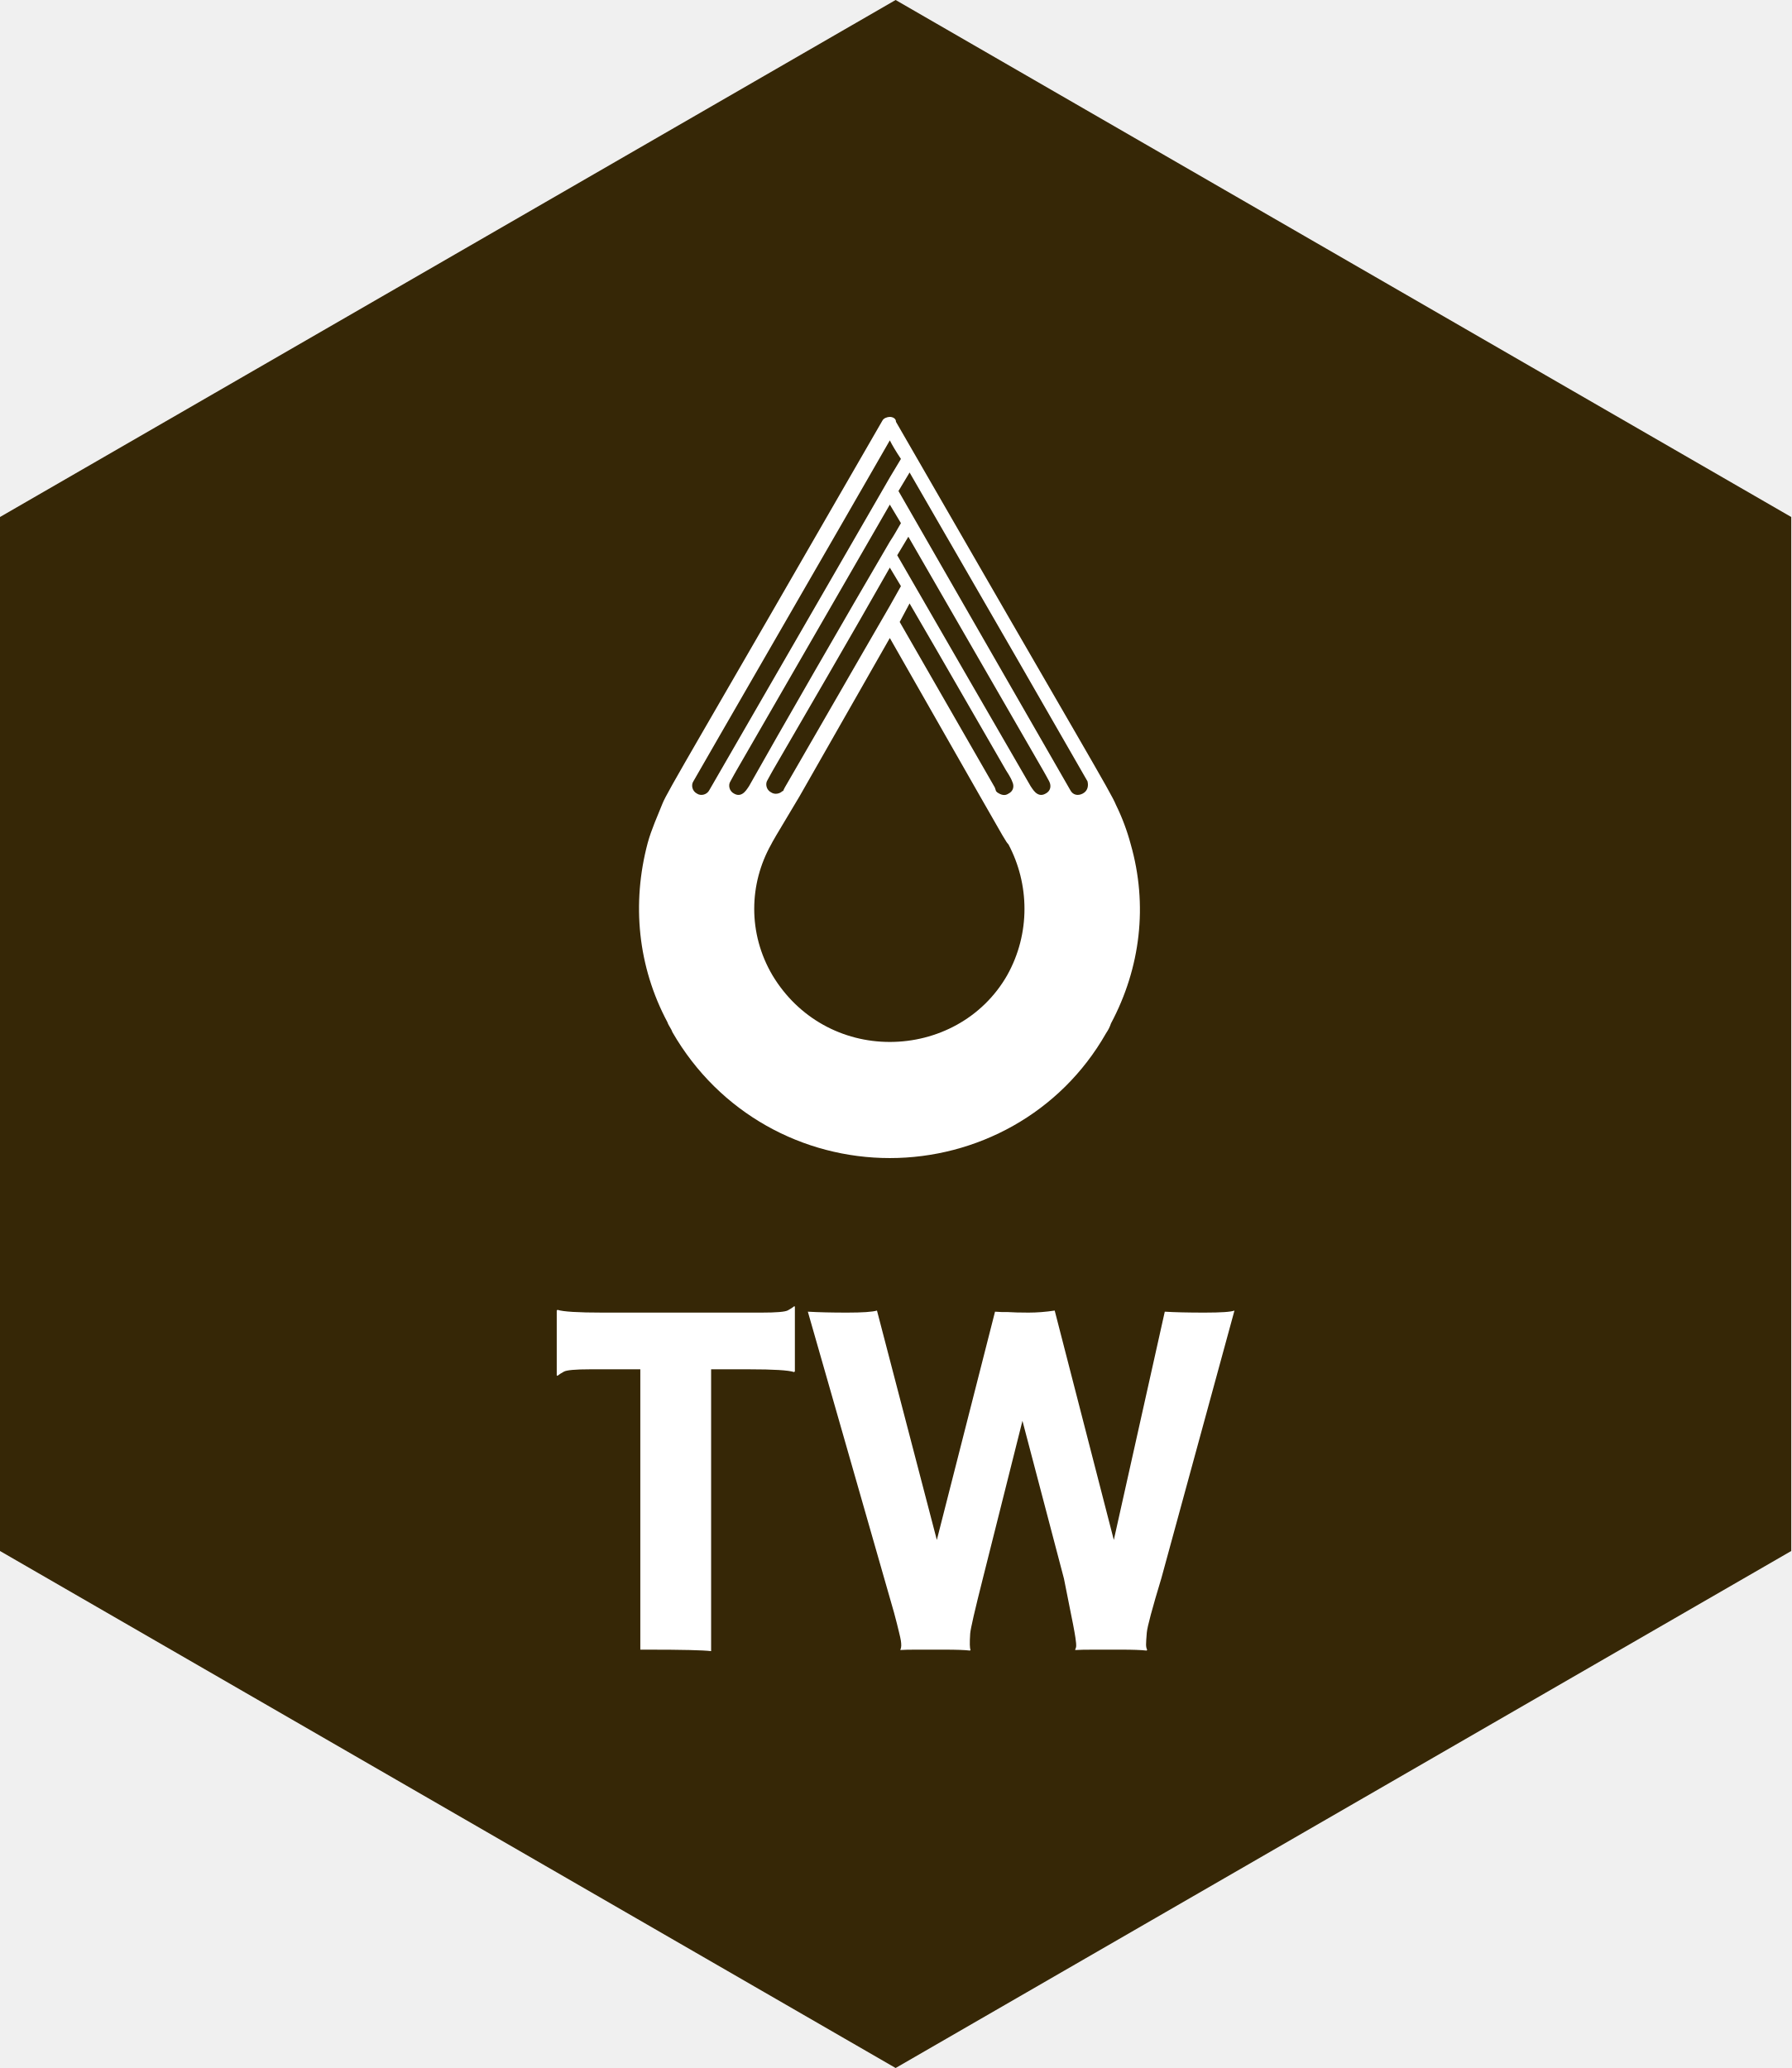
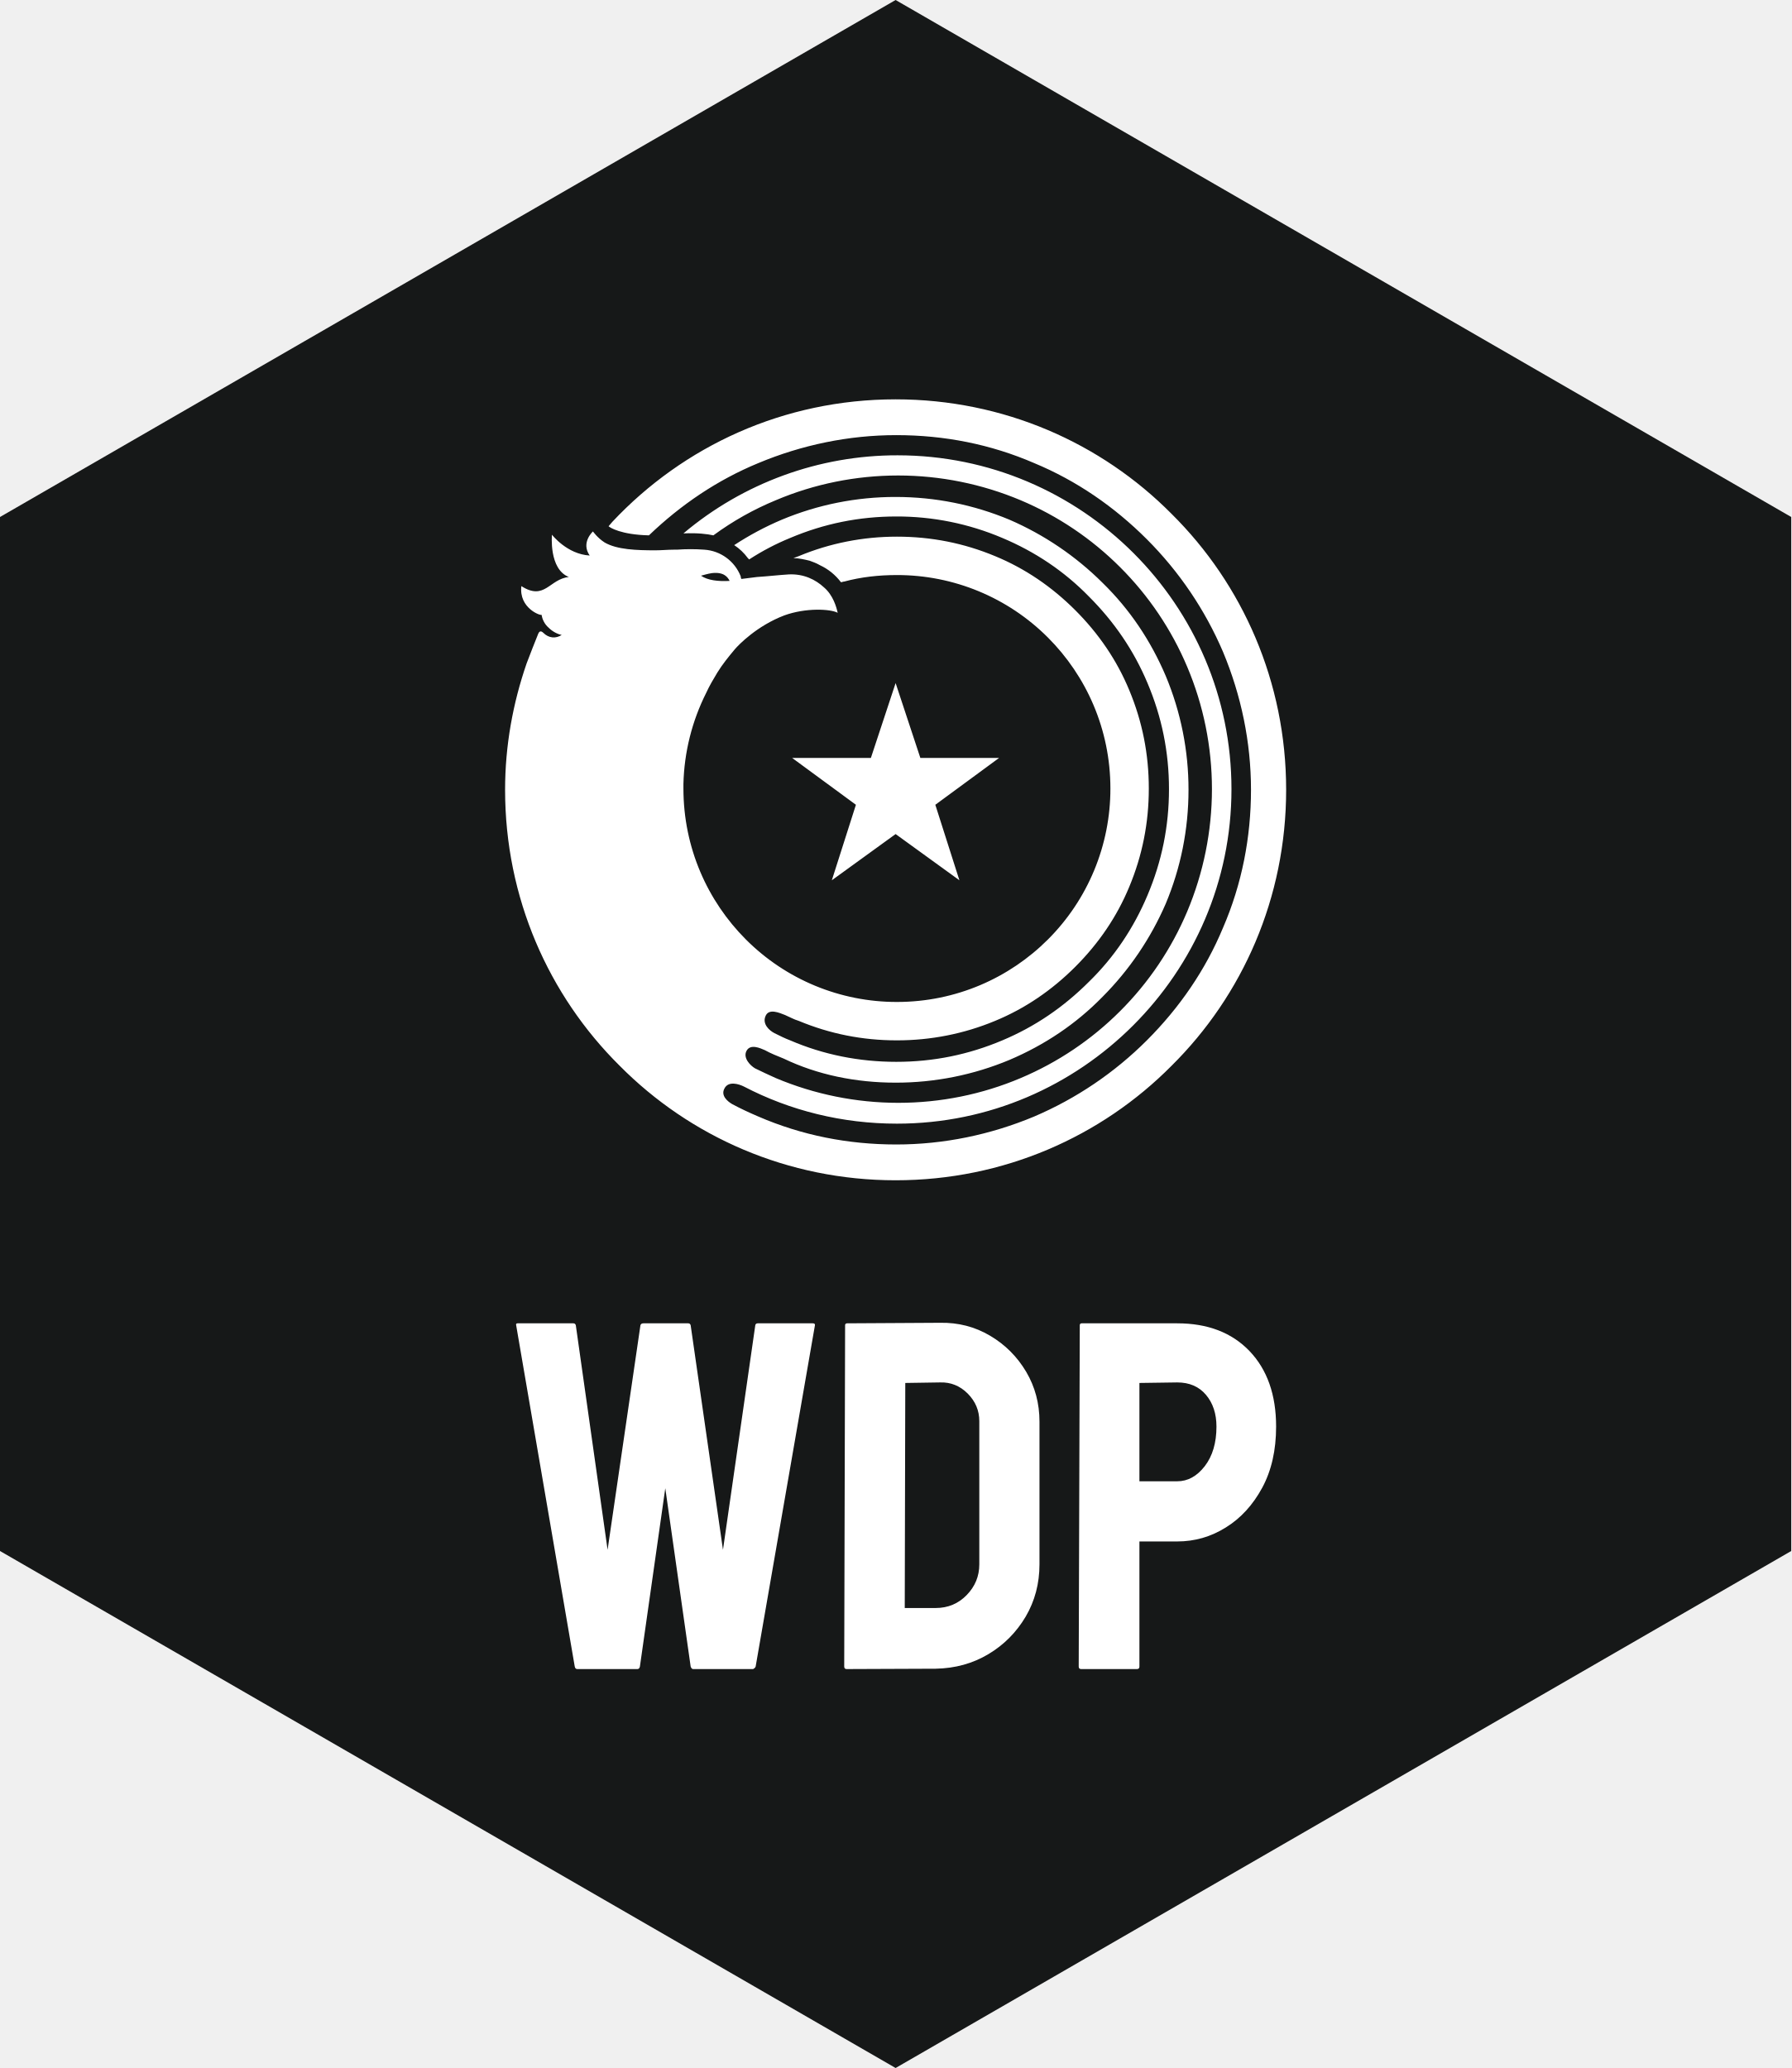
- <svg xmlns="http://www.w3.org/2000/svg" viewBox="0 0 96.656 111.608" width="96.656" height="111.608">
-   <polygon fill="#362706" points="96.656,27.902 96.656,83.706 48.328,111.608 0,83.706 0,27.902 48.328,0" />
-   <g fill="white" color="white" transform="translate(34.48185 22.5) scale(0.7692308)">
-     <svg width="36.0" height="52.0" x="0.0" y="0.0" viewBox="0 0 36 52">
-       <path fill="currentColor" fill-rule="evenodd" d="M31.113 26.433c-.346.174-.694.087-.867-.26L18.2 5.2l.78-1.3c3.813 6.587 12.393 21.493 12.48 21.667.086.346 0 .693-.347.866zm-2.6 0c-.606.347-.954-.433-1.04-.52-1.906-3.293-6.414-11.093-9.36-16.206l.78-1.3 9.447 16.38s.346.606.433.78c.173.346.086.693-.26.866zm-2.687 12.74c-1.733 3.034-4.94 4.68-8.233 4.68s-6.414-1.646-8.234-4.68c-1.733-2.946-1.646-6.413-.086-9.186.086-.174.173-.347 1.994-3.38l6.326-11.094 6.326 11.094c1.734 3.033 1.821 3.206 1.994 3.38 1.473 2.773 1.56 6.24-.087 9.186zm-6.847-26.086c2.428 4.16 5.2 9.013 6.761 11.7 0 0 .346.52.433.78.173.346.086.693-.26.866-.26.174-.52.087-.78-.086l-.087-.087-.087-.26-6.673-11.613.693-1.3zm-1.386.173L10.226 26l-.087.173c0 .087-.086.087-.086.087-.174.173-.52.26-.78.087-.347-.174-.434-.607-.26-.867.087-.173.433-.78.433-.78 1.907-3.293 5.547-9.533 8.147-14.127l.78 1.3-.78 1.387zM6.673 26.433c-.347-.173-.434-.606-.26-.866.087-.174.433-.78.433-.78L17.593 6.153l.78 1.3c-.26.434-.433.78-.78 1.3-2.947 5.027-7.887 13.607-9.88 17.16-.087.087-.434.867-1.04.52zm-1.734-.26c-.172.347-.606.434-.866.26-.347-.173-.434-.606-.26-.866.087-.174 11.354-19.674 13.78-23.92.174.346.433.78.78 1.3l-.78 1.3L4.939 26.173zm29.554 3.814a15.146 15.146 0 0 0-1.04-2.774c-.346-.866-2.253-3.986-15.427-26.866 0-.26-.26-.347-.433-.347-.174 0-.434.087-.52.26C3.9 23.14 1.993 26.26 1.646 27.127c-.346.866-.78 1.82-1.04 2.773-1.127 4.247-.693 8.667 1.387 12.567.086.26.26.433.346.693C5.633 48.88 11.526 52 17.593 52c6.066 0 11.96-3.12 15.166-8.753.174-.26.26-.434.348-.694 2.079-3.9 2.6-8.32 1.386-12.566z" />
+ <svg xmlns="http://www.w3.org/2000/svg" viewBox="0 0 100.907 116.517" width="100.907" height="116.517">
+   <polygon fill="#161818" points="100.907,29.129 100.907,87.388 50.453,116.517 0,87.388 0,29.129 50.453,0" />
+   <g fill="white" color="white" transform="translate(28.4535 22.5) scale(0.8148149)">
+     <svg width="54.0" height="54.0" x="0.0" y="0.0" viewBox="0 0 54 54">
+       <path fill="currentColor" fill-rule="evenodd" d="M14.31 12.015c.81-.09 1.08.27 1.215.54-.81.045-1.53-.045-1.98-.36.18-.045.45-.135.765-.18M27 0c7.47 0 14.22 3.015 19.08 7.92C50.985 12.78 54 19.53 54 27c0 7.47-3.015 14.22-7.92 19.08C41.22 50.985 34.47 54 27 54c-7.47 0-14.22-3.015-19.08-7.92C3.015 41.22 0 34.47 0 27c0-3.06.54-5.985 1.485-8.73.27-.72.54-1.395.81-2.07.045-.09.135-.27.36-.045.36.36.855.405 1.26.135-.27-.045-.63-.225-.9-.495-.315-.27-.45-.63-.495-.9-.045.09-1.575-.45-1.395-1.98 1.62 1.035 1.935-.495 3.285-.63-1.395-.54-1.17-2.925-1.17-2.925s1.035 1.35 2.61 1.44c-.63-.9.225-1.665.225-1.665s.315.45.81.765c.855.495 2.205.54 3.51.54.405 0 .855-.045 1.26-.045h.225a13.18 13.18 0 0 1 1.89 0 2.906 2.906 0 0 1 2.52 1.845s0 .09.045.18l1.08-.135c.72-.045 1.485-.135 2.205-.18 1.035-.045 1.845.36 2.43.9.63.54.855 1.35.945 1.755-.495-.27-2.205-.36-3.69.18-1.89.72-3.15 2.025-3.42 2.34-.45.54-.855 1.035-1.215 1.62-.27.45-.54.9-.765 1.395a14.813 14.813 0 0 0-1.575 6.3v.315c0 4.095 1.665 7.785 4.32 10.44a14.723 14.723 0 0 0 10.44 4.32c4.095 0 7.785-1.665 10.44-4.32a14.726 14.726 0 0 0 4.32-10.44c0-4.095-1.665-7.785-4.32-10.44a14.725 14.725 0 0 0-10.44-4.32c-1.26 0-2.475.135-3.645.45-.09 0-.135.045-.225.045a3.839 3.839 0 0 0-1.44-1.17c-.315-.18-.495-.225-.72-.315-.36-.09-.765-.18-1.125-.18.135-.045.225-.09.36-.135 2.16-.9 4.455-1.35 6.795-1.35 2.385 0 4.635.45 6.795 1.35 2.07.855 3.915 2.115 5.535 3.735 1.62 1.62 2.88 3.465 3.735 5.535.9 2.16 1.35 4.41 1.35 6.795s-.45 4.635-1.35 6.795c-.855 2.07-2.115 3.915-3.735 5.535-1.62 1.62-3.465 2.88-5.535 3.735-2.16.9-4.455 1.35-6.795 1.35-2.385 0-4.635-.45-6.795-1.35-.315-.09-.63-.27-.945-.405-.36-.135-1.125-.495-1.35.09-.225.54.27.99.63 1.17.36.18.72.36 1.08.495 2.295.99 4.77 1.485 7.335 1.485 2.565 0 4.995-.495 7.335-1.485 2.25-.945 4.23-2.295 5.985-4.05 1.755-1.71 3.105-3.735 4.05-5.985.99-2.34 1.485-4.77 1.485-7.335 0-2.565-.495-4.995-1.485-7.335-.945-2.25-2.295-4.23-4.05-5.985-1.71-1.755-3.735-3.105-5.985-4.05A18.588 18.588 0 0 0 27.045 8.1c-2.565 0-4.995.495-7.335 1.485-.99.405-1.935.9-2.835 1.485l-.09-.09a3.64 3.64 0 0 0-.945-.9 20.833 20.833 0 0 1 3.285-1.755A20.332 20.332 0 0 1 27 6.75c2.745 0 5.4.54 7.875 1.575a20.886 20.886 0 0 1 6.435 4.365c1.89 1.845 3.33 4.005 4.365 6.435A20.332 20.332 0 0 1 47.25 27c0 2.745-.54 5.4-1.575 7.875a20.878 20.878 0 0 1-4.365 6.435c-1.845 1.89-4.005 3.33-6.435 4.365A20.332 20.332 0 0 1 27 47.25c-2.745 0-5.4-.54-7.74-1.665-.45-.18-.9-.36-1.305-.585-.315-.135-.99-.45-1.26.045s.27 1.035.585 1.215c.45.225.945.45 1.44.675a21.86 21.86 0 0 0 8.46 1.71c2.925 0 5.805-.585 8.46-1.71a21.59 21.59 0 0 0 6.885-4.635 21.586 21.586 0 0 0 4.635-6.885 21.86 21.86 0 0 0 1.71-8.46c0-2.925-.585-5.805-1.71-8.46a21.58 21.58 0 0 0-4.635-6.885 21.59 21.59 0 0 0-6.885-4.635 21.857 21.857 0 0 0-8.46-1.71c-2.925 0-5.805.585-8.46 1.71-1.53.63-2.97 1.44-4.32 2.43-.405-.09-1.08-.18-2.07-.135a22.911 22.911 0 0 1 14.805-5.4c12.735 0 23.085 10.35 23.085 23.085 0 6.39-2.61 12.15-6.795 16.335-4.185 4.185-9.945 6.795-16.335 6.795-3.78 0-7.38-.9-10.575-2.565-.36-.18-1.08-.405-1.35.135-.27.495.225.9.54 1.08.585.315 1.17.585 1.8.855 3.015 1.305 6.21 1.935 9.54 1.935 3.285 0 6.525-.675 9.54-1.935a24.796 24.796 0 0 0 7.785-5.265c2.25-2.25 4.05-4.86 5.265-7.785 1.305-3.015 1.935-6.255 1.935-9.54 0-3.285-.675-6.525-1.935-9.54a24.796 24.796 0 0 0-5.265-7.785c-2.25-2.25-4.86-4.05-7.785-5.265-3.015-1.305-6.21-1.935-9.54-1.935-3.285 0-6.525.675-9.54 1.935-2.835 1.17-5.355 2.88-7.56 4.995-1.935-.045-2.7-.54-2.79-.63.09-.09.18-.225.27-.315C12.33 3.24 19.26 0 27 0zm0 19.62l1.71 5.175h5.445l-4.41 3.24 1.665 5.22L27 30.06l-4.41 3.195 1.665-5.22-4.41-3.24h5.445L27 19.62z" />
    </svg>
  </g>
-   <path fill="white" fill-rule="nonzero" d="M8.33 3.40L8.33 18.61Q7.67 18.53 4.95 18.53L4.95 18.53L4.51 18.53L4.51 3.40L1.80 3.40Q0.60 3.40 0.38 3.53Q0.16 3.65 0.04 3.75L0.04 3.75L0 3.73L0 0.23L0.04 0.19Q0.49 0.34 2.47 0.34L2.47 0.34L11.05 0.34Q12.25 0.34 12.47 0.22Q12.69 0.10 12.81 0L12.81 0L12.85 0.01L12.85 3.51L12.81 3.55Q12.36 3.40 10.38 3.40L10.38 3.40L8.33 3.40ZM22.33 18.54L22.30 18.58Q21.89 18.53 20.90 18.53L20.90 18.53L19.32 18.53Q18.85 18.53 18.55 18.55L18.55 18.55L18.54 18.53Q18.59 18.43 18.59 18.31Q18.59 18.18 18.57 18.05Q18.55 17.91 18.46 17.55Q18.38 17.20 18.20 16.53L18.20 16.53L13.55 0.29Q14.42 0.34 15.67 0.34Q16.91 0.34 17.28 0.23L17.28 0.23L20.51 12.61L23.65 0.29Q23.86 0.30 24.02 0.31L24.02 0.31L24.32 0.31Q24.77 0.34 25.46 0.34Q26.14 0.34 26.87 0.23L26.87 0.23L30.06 12.61L32.81 0.29Q33.63 0.34 34.96 0.34Q36.29 0.34 36.57 0.23L36.57 0.23L32.63 14.66Q31.88 17.14 31.84 17.61Q31.80 18.07 31.80 18.25Q31.80 18.43 31.86 18.54L31.86 18.54L31.83 18.58Q31.39 18.53 30.45 18.53L30.45 18.53Q29.63 18.53 28.96 18.53Q28.29 18.53 27.99 18.55L27.99 18.55L27.97 18.53Q28.03 18.43 28.03 18.31Q28.03 18.18 28.01 18.06Q28 17.94 27.94 17.59Q27.88 17.24 27.74 16.56L27.74 16.56L27.37 14.70L25.13 6.18L23.00 14.66Q22.34 17.27 22.31 17.66L22.31 17.66Q22.26 18.42 22.33 18.54L22.33 18.54Z" transform="translate(30.042, 70.5)" />
+   <path fill="white" fill-rule="nonzero" d="M6.86 19.54L3.47 19.54Q3.36 19.54 3.33 19.40L3.33 19.40L0.03 0.17Q0 0.06 0.11 0.06L0.11 0.06L3.25 0.06Q3.36 0.06 3.39 0.17L3.39 0.17L5.18 12.82L7.03 0.17Q7.06 0.06 7.20 0.06L7.20 0.06L9.72 0.06Q9.83 0.06 9.86 0.17L9.86 0.17L11.68 12.82L13.50 0.17Q13.52 0.06 13.64 0.06L13.64 0.06L16.74 0.06Q16.88 0.06 16.86 0.17L16.86 0.17L13.52 19.40Q13.50 19.46 13.44 19.50Q13.38 19.54 13.38 19.54L13.38 19.54L10.00 19.54Q9.91 19.54 9.86 19.40L9.86 19.40L8.43 9.35L7 19.40Q6.97 19.54 6.86 19.54L6.86 19.54ZM23.66 19.52L18.65 19.54Q18.51 19.54 18.51 19.40L18.51 19.40L18.56 0.17Q18.56 0.06 18.68 0.06L18.68 0.06L23.91 0.03Q25.45 0 26.73 0.76Q28 1.51 28.76 2.79Q29.51 4.06 29.51 5.60L29.51 5.60L29.51 13.64Q29.51 15.26 28.73 16.59Q27.94 17.92 26.63 18.70Q25.31 19.49 23.66 19.52L23.66 19.52ZM21.95 3.42L21.92 16.10L23.66 16.10Q24.70 16.10 25.41 15.37Q26.12 14.64 26.12 13.64L26.12 13.64L26.12 5.57Q26.12 4.68 25.47 4.02Q24.81 3.36 23.91 3.39L23.91 3.39L21.95 3.42ZM35 19.54L31.86 19.54Q31.72 19.54 31.72 19.40L31.72 19.40L31.78 0.17Q31.78 0.06 31.89 0.06L31.89 0.06L37.27 0.06Q39.84 0.06 41.34 1.62Q42.84 3.19 42.84 5.88L42.84 5.88Q42.84 7.87 42.06 9.32Q41.27 10.78 40.01 11.56Q38.75 12.35 37.27 12.35L37.27 12.35L35.14 12.35L35.14 19.40Q35.14 19.54 35 19.54L35 19.54ZM35.14 3.42L35.14 8.96L37.27 8.96Q38.16 8.96 38.82 8.11Q39.48 7.25 39.48 5.88L39.48 5.88Q39.48 4.79 38.89 4.09Q38.30 3.39 37.27 3.39L37.27 3.39L35.14 3.42Z" transform="translate(29.048, 74.5)" />
</svg>
